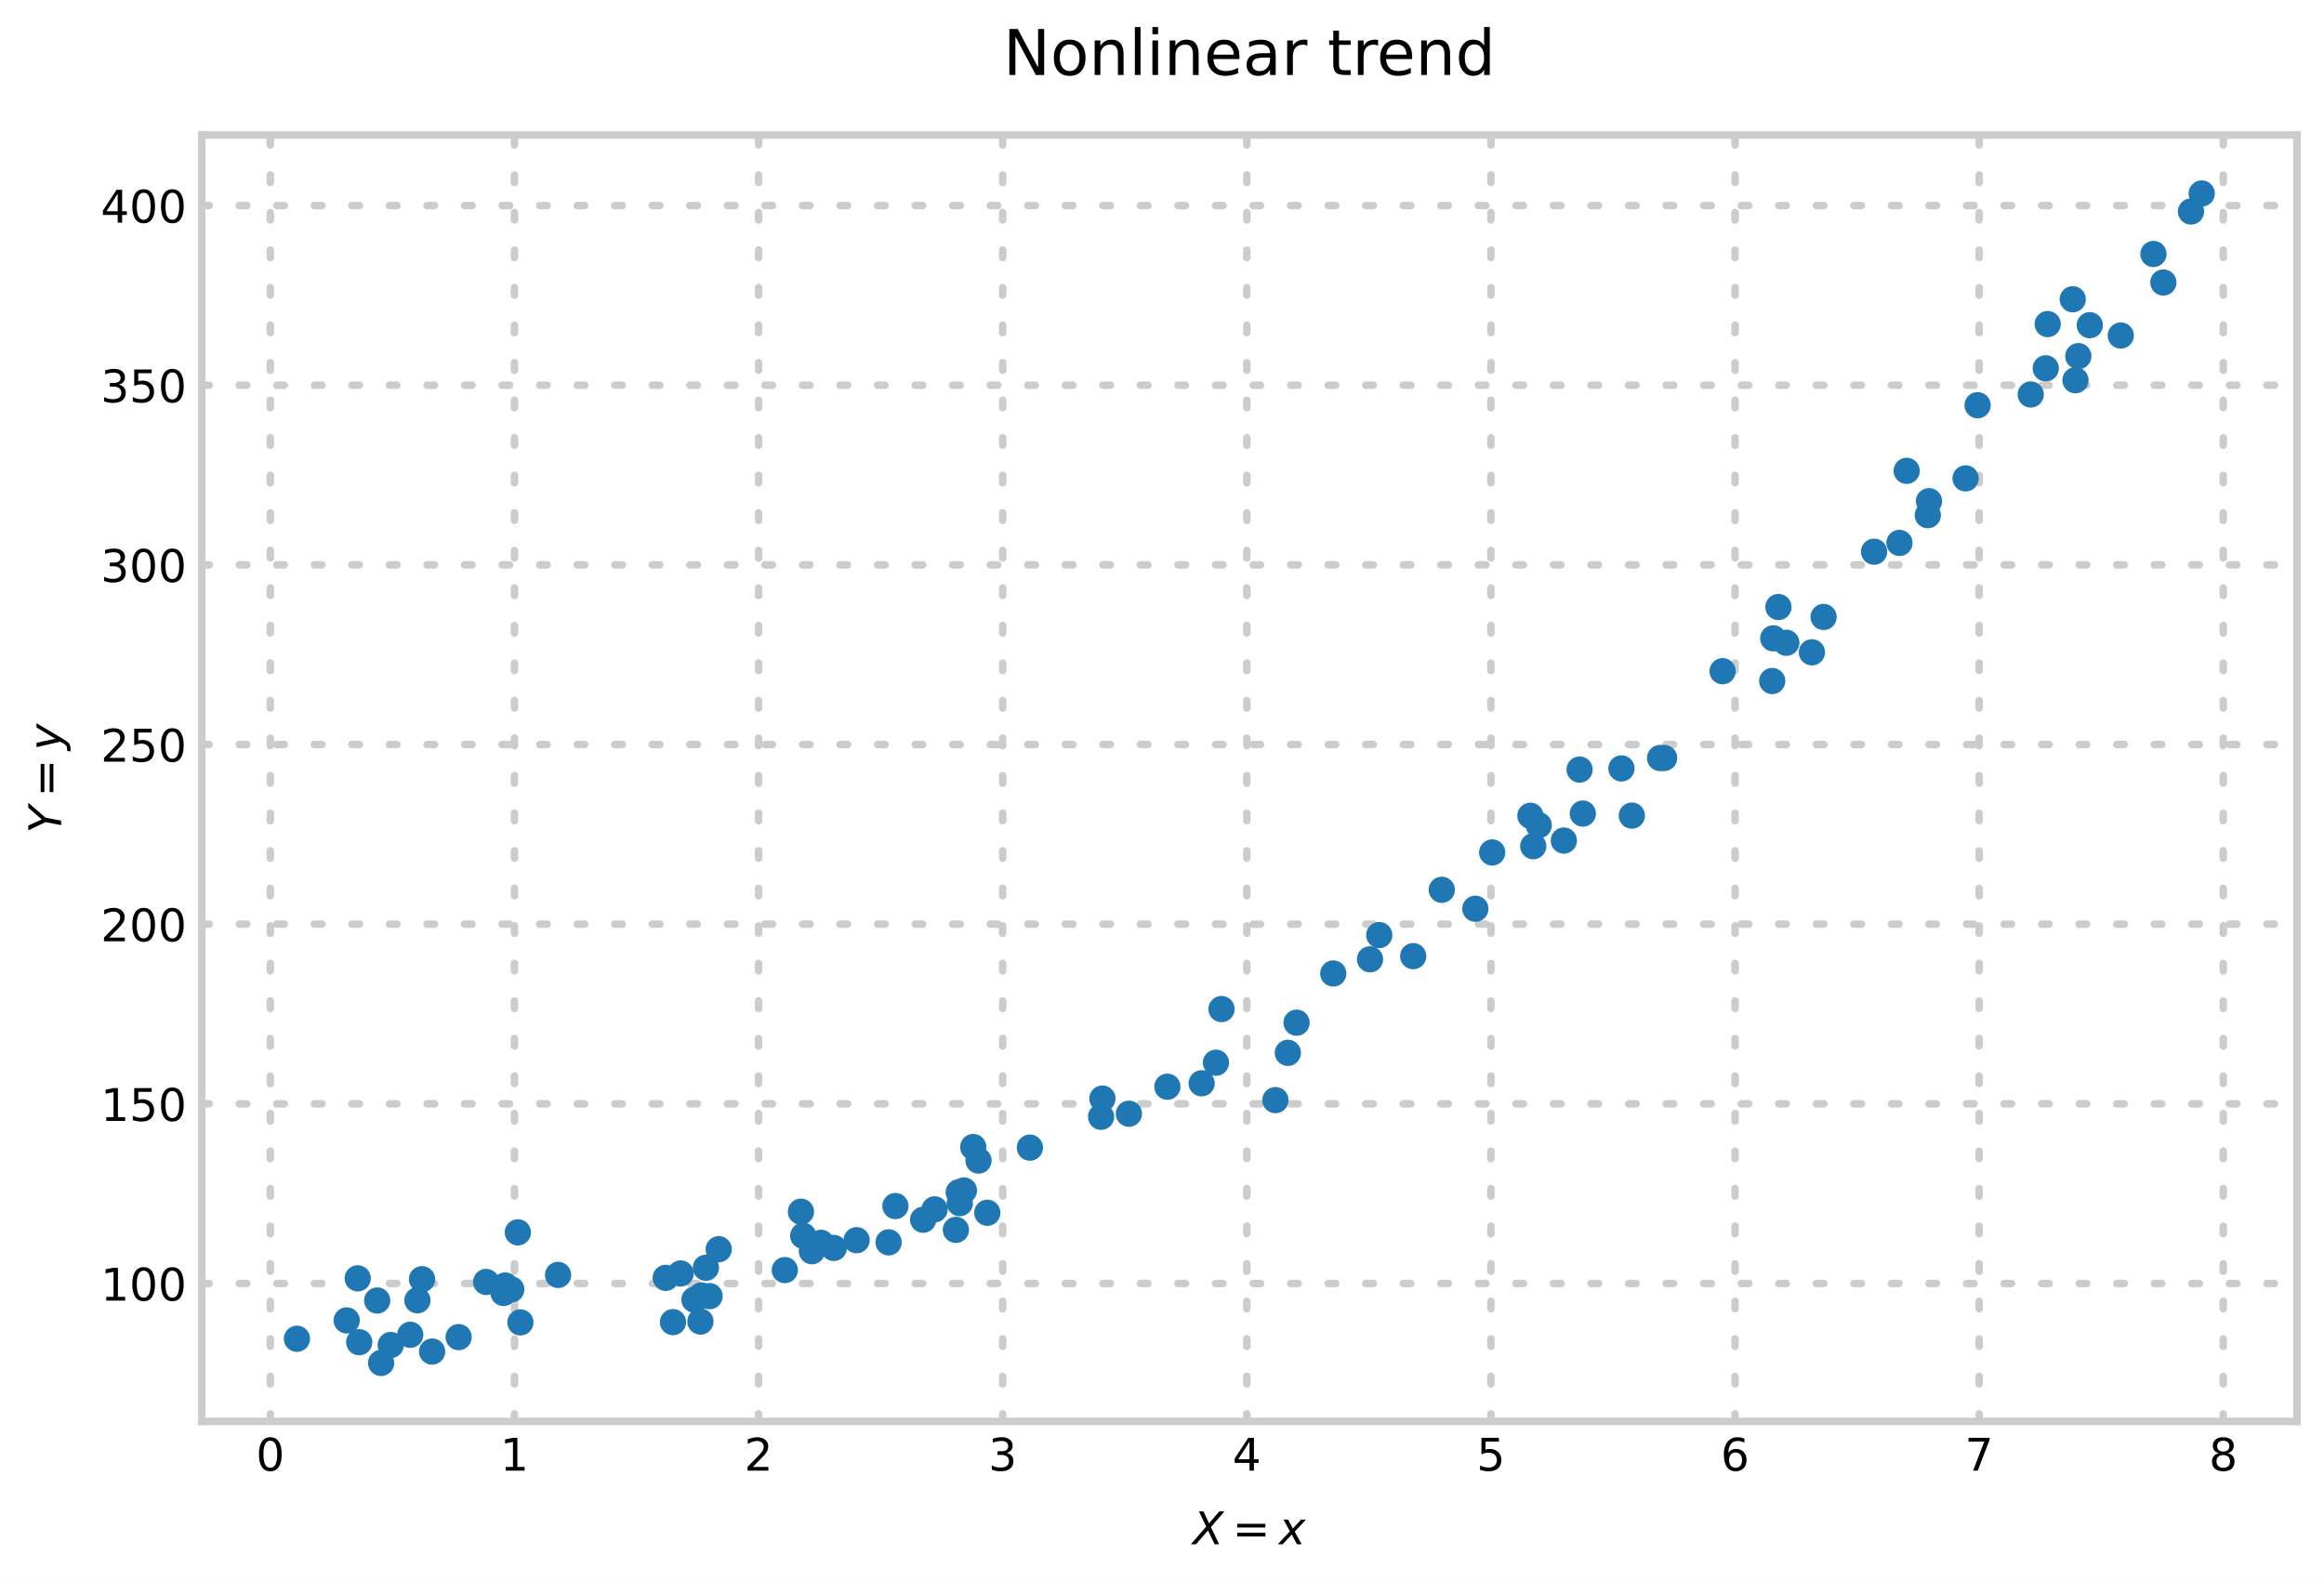
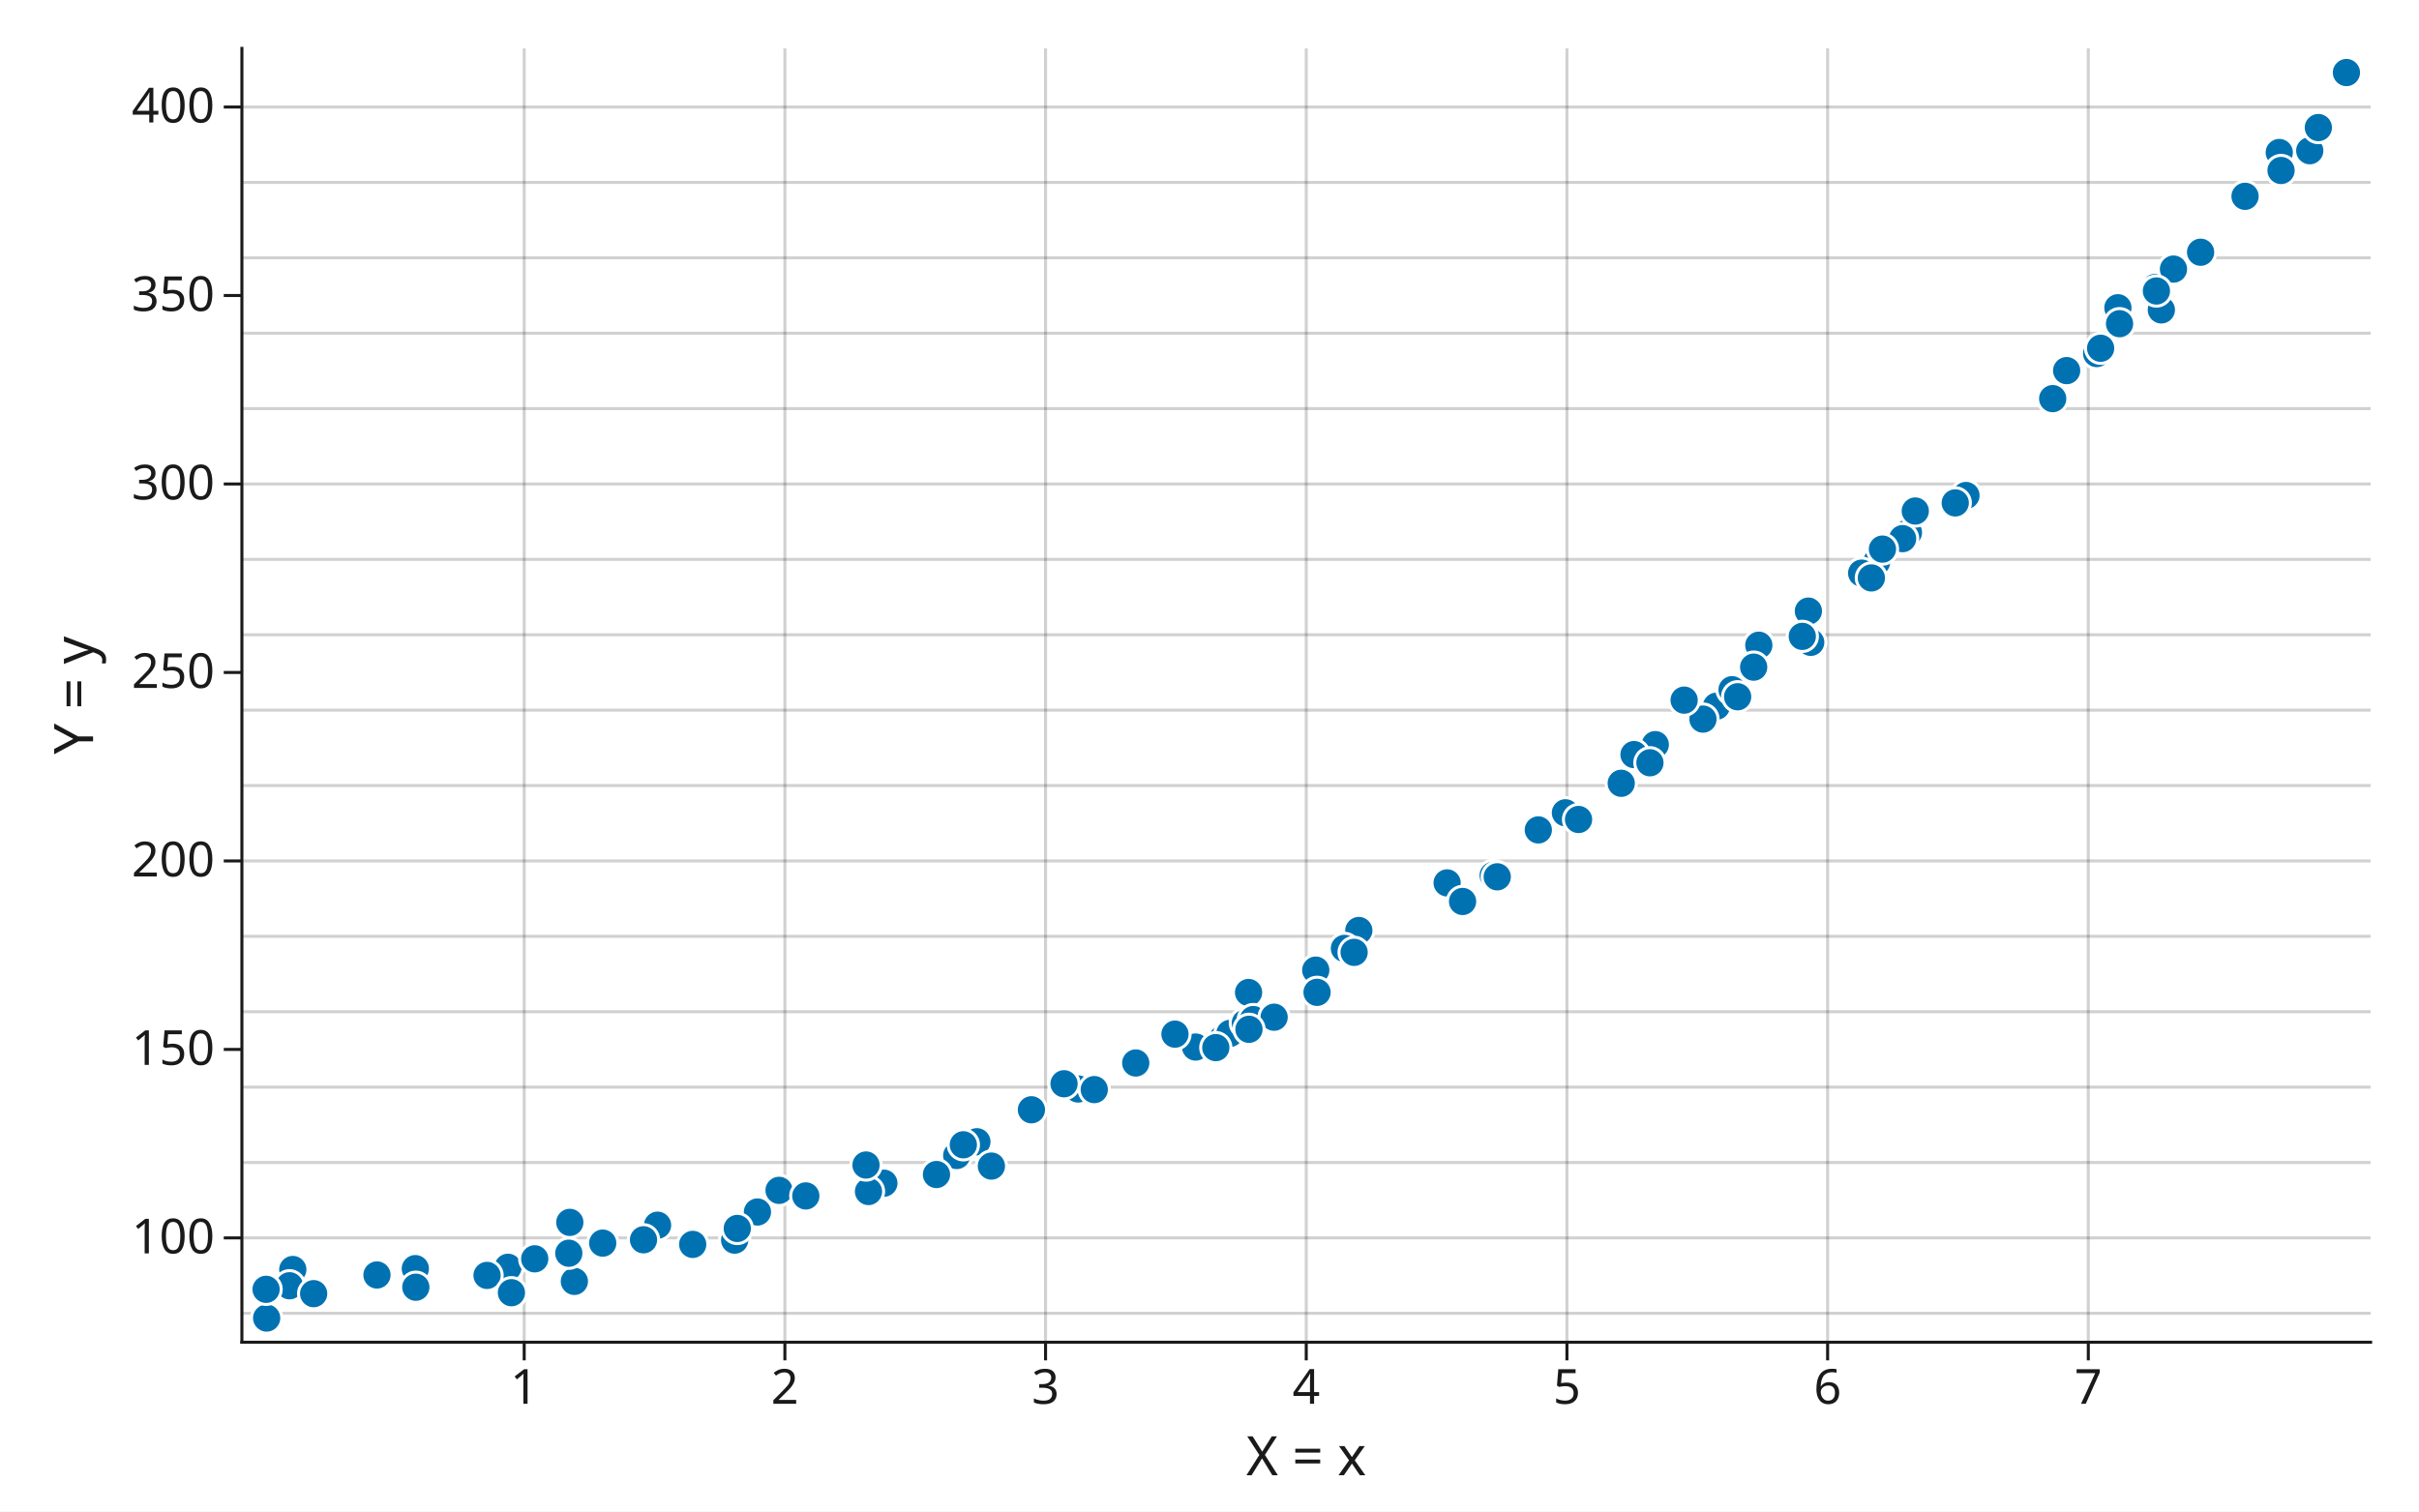
- <svg xmlns="http://www.w3.org/2000/svg" xmlns:xlink="http://www.w3.org/1999/xlink" width="618.919pt" height="421.031pt" viewBox="0 0 618.919 421.031" version="1.1">
-   <defs>
-     <style type="text/css">*{stroke-linejoin: round; stroke-linecap: butt}</style>
-   </defs>
-   <g id="figure_1">
-     <g id="patch_1">
-       <path d="M 0 421.031  L 618.919 421.031  L 618.919 0  L 0 0  z " style="fill: #ffffff" />
+ <svg xmlns="http://www.w3.org/2000/svg" width="680" height="425" viewBox="0 0 800 500" font-family="'Noto Sans', 'Helvetica Neue', Arial, sans-serif">
+   <rect width="800" height="500" fill="white" />
+   <svg color="#1a1a1a" y="0" x="0" viewBox="0 0 800 500" height="500" width="800" text-anchor="middle" font-size="16" fill="currentColor" class="plot-d6a7b5">
+     <style>:where(.plot-d6a7b5) {
+   --plot-background: white;
+   display: block;
+   height: auto;
+   height: intrinsic;
+   max-width: 100%;
+ }
+ :where(.plot-d6a7b5 text),
+ :where(.plot-d6a7b5 tspan) {
+   white-space: pre;
+ }</style>
+     <g stroke="currentColor" fill="none" aria-hidden="true" aria-label="y-axis tick">
+       <path d="M0,0L-6,0" transform="translate(80,409.49)" />
+       <path d="M0,0L-6,0" transform="translate(80,347.1423)" />
+       <path d="M0,0L-6,0" transform="translate(80,284.7947)" />
+       <path d="M0,0L-6,0" transform="translate(80,222.447)" />
+       <path d="M0,0L-6,0" transform="translate(80,160.0993)" />
+       <path d="M0,0L-6,0" transform="translate(80,97.75163)" />
+       <path d="M0,0L-6,0" transform="translate(80,35.40396)" />
    </g>
-     <g id="axes_1">
-       <g id="patch_2">
-         <path d="M 53.719 378.603  L 611.719 378.603  L 611.719 35.965  L 53.719 35.965  z " style="fill: #ffffff" />
-       </g>
-       <g id="matplotlib.axis_1">
-         <g id="xtick_1">
-           <g id="line2d_1">
-             <path d="M 71.994 378.603  L 71.994 35.965  " clip-path="url(#p47256a1ff5)" style="fill: none; stroke-dasharray: 2,8; stroke-dashoffset: 0; stroke: #cccccc; stroke-width: 2; stroke-linecap: round" />
-           </g>
-           <g id="line2d_2" />
-           <g id="text_1">
-             <g transform="translate(68.17608 391.7215) scale(0.12 -0.12)">
-               <defs>
-                 <path id="DejaVuSans-30" d="M 2034 4250  Q 1547 4250 1301 3770  Q 1056 3291 1056 2328  Q 1056 1369 1301 889  Q 1547 409 2034 409  Q 2525 409 2770 889  Q 3016 1369 3016 2328  Q 3016 3291 2770 3770  Q 2525 4250 2034 4250  z M 2034 4750  Q 2819 4750 3233 4129  Q 3647 3509 3647 2328  Q 3647 1150 3233 529  Q 2819 -91 2034 -91  Q 1250 -91 836 529  Q 422 1150 422 2328  Q 422 3509 836 4129  Q 1250 4750 2034 4750  z " transform="scale(0.015625)" />
-               </defs>
-               <use xlink:href="#DejaVuSans-30" />
-             </g>
-           </g>
-         </g>
-         <g id="xtick_2">
-           <g id="line2d_3">
-             <path d="M 137.006 378.603  L 137.006 35.965  " clip-path="url(#p47256a1ff5)" style="fill: none; stroke-dasharray: 2,8; stroke-dashoffset: 0; stroke: #cccccc; stroke-width: 2; stroke-linecap: round" />
-           </g>
-           <g id="line2d_4" />
-           <g id="text_2">
-             <g transform="translate(133.1889 391.7215) scale(0.12 -0.12)">
-               <defs>
-                 <path id="DejaVuSans-31" d="M 794 531  L 1825 531  L 1825 4091  L 703 3866  L 703 4441  L 1819 4666  L 2450 4666  L 2450 531  L 3481 531  L 3481 0  L 794 0  L 794 531  z " transform="scale(0.015625)" />
-               </defs>
-               <use xlink:href="#DejaVuSans-31" />
-             </g>
-           </g>
-         </g>
-         <g id="xtick_3">
-           <g id="line2d_5">
-             <path d="M 202.019 378.603  L 202.019 35.965  " clip-path="url(#p47256a1ff5)" style="fill: none; stroke-dasharray: 2,8; stroke-dashoffset: 0; stroke: #cccccc; stroke-width: 2; stroke-linecap: round" />
-           </g>
-           <g id="line2d_6" />
-           <g id="text_3">
-             <g transform="translate(198.2018 391.7215) scale(0.12 -0.12)">
-               <defs>
-                 <path id="DejaVuSans-32" d="M 1228 531  L 3431 531  L 3431 0  L 469 0  L 469 531  Q 828 903 1448 1529  Q 2069 2156 2228 2338  Q 2531 2678 2651 2914  Q 2772 3150 2772 3378  Q 2772 3750 2511 3984  Q 2250 4219 1831 4219  Q 1534 4219 1204 4116  Q 875 4013 500 3803  L 500 4441  Q 881 4594 1212 4672  Q 1544 4750 1819 4750  Q 2544 4750 2975 4387  Q 3406 4025 3406 3419  Q 3406 3131 3298 2873  Q 3191 2616 2906 2266  Q 2828 2175 2409 1742  Q 1991 1309 1228 531  z " transform="scale(0.015625)" />
-               </defs>
-               <use xlink:href="#DejaVuSans-32" />
-             </g>
-           </g>
-         </g>
-         <g id="xtick_4">
-           <g id="line2d_7">
-             <path d="M 267.032 378.603  L 267.032 35.965  " clip-path="url(#p47256a1ff5)" style="fill: none; stroke-dasharray: 2,8; stroke-dashoffset: 0; stroke: #cccccc; stroke-width: 2; stroke-linecap: round" />
-           </g>
-           <g id="line2d_8" />
-           <g id="text_4">
-             <g transform="translate(263.2146 391.7215) scale(0.12 -0.12)">
-               <defs>
-                 <path id="DejaVuSans-33" d="M 2597 2516  Q 3050 2419 3304 2112  Q 3559 1806 3559 1356  Q 3559 666 3084 287  Q 2609 -91 1734 -91  Q 1441 -91 1130 -33  Q 819 25 488 141  L 488 750  Q 750 597 1062 519  Q 1375 441 1716 441  Q 2309 441 2620 675  Q 2931 909 2931 1356  Q 2931 1769 2642 2001  Q 2353 2234 1838 2234  L 1294 2234  L 1294 2753  L 1863 2753  Q 2328 2753 2575 2939  Q 2822 3125 2822 3475  Q 2822 3834 2567 4026  Q 2313 4219 1838 4219  Q 1578 4219 1281 4162  Q 984 4106 628 3988  L 628 4550  Q 988 4650 1302 4700  Q 1616 4750 1894 4750  Q 2613 4750 3031 4423  Q 3450 4097 3450 3541  Q 3450 3153 3228 2886  Q 3006 2619 2597 2516  z " transform="scale(0.015625)" />
-               </defs>
-               <use xlink:href="#DejaVuSans-33" />
-             </g>
-           </g>
-         </g>
-         <g id="xtick_5">
-           <g id="line2d_9">
-             <path d="M 332.045 378.603  L 332.045 35.965  " clip-path="url(#p47256a1ff5)" style="fill: none; stroke-dasharray: 2,8; stroke-dashoffset: 0; stroke: #cccccc; stroke-width: 2; stroke-linecap: round" />
-           </g>
-           <g id="line2d_10" />
-           <g id="text_5">
-             <g transform="translate(328.2274 391.7215) scale(0.12 -0.12)">
-               <defs>
-                 <path id="DejaVuSans-34" d="M 2419 4116  L 825 1625  L 2419 1625  L 2419 4116  z M 2253 4666  L 3047 4666  L 3047 1625  L 3713 1625  L 3713 1100  L 3047 1100  L 3047 0  L 2419 0  L 2419 1100  L 313 1100  L 313 1709  L 2253 4666  z " transform="scale(0.015625)" />
-               </defs>
-               <use xlink:href="#DejaVuSans-34" />
-             </g>
-           </g>
-         </g>
-         <g id="xtick_6">
-           <g id="line2d_11">
-             <path d="M 397.058 378.603  L 397.058 35.965  " clip-path="url(#p47256a1ff5)" style="fill: none; stroke-dasharray: 2,8; stroke-dashoffset: 0; stroke: #cccccc; stroke-width: 2; stroke-linecap: round" />
-           </g>
-           <g id="line2d_12" />
-           <g id="text_6">
-             <g transform="translate(393.2403 391.7215) scale(0.12 -0.12)">
-               <defs>
-                 <path id="DejaVuSans-35" d="M 691 4666  L 3169 4666  L 3169 4134  L 1269 4134  L 1269 2991  Q 1406 3038 1543 3061  Q 1681 3084 1819 3084  Q 2600 3084 3056 2656  Q 3513 2228 3513 1497  Q 3513 744 3044 326  Q 2575 -91 1722 -91  Q 1428 -91 1123 -41  Q 819 9 494 109  L 494 744  Q 775 591 1075 516  Q 1375 441 1709 441  Q 2250 441 2565 725  Q 2881 1009 2881 1497  Q 2881 1984 2565 2268  Q 2250 2553 1709 2553  Q 1456 2553 1204 2497  Q 953 2441 691 2322  L 691 4666  z " transform="scale(0.015625)" />
-               </defs>
-               <use xlink:href="#DejaVuSans-35" />
-             </g>
-           </g>
-         </g>
-         <g id="xtick_7">
-           <g id="line2d_13">
-             <path d="M 462.071 378.603  L 462.071 35.965  " clip-path="url(#p47256a1ff5)" style="fill: none; stroke-dasharray: 2,8; stroke-dashoffset: 0; stroke: #cccccc; stroke-width: 2; stroke-linecap: round" />
-           </g>
-           <g id="line2d_14" />
-           <g id="text_7">
-             <g transform="translate(458.2531 391.7215) scale(0.12 -0.12)">
-               <defs>
-                 <path id="DejaVuSans-36" d="M 2113 2584  Q 1688 2584 1439 2293  Q 1191 2003 1191 1497  Q 1191 994 1439 701  Q 1688 409 2113 409  Q 2538 409 2786 701  Q 3034 994 3034 1497  Q 3034 2003 2786 2293  Q 2538 2584 2113 2584  z M 3366 4563  L 3366 3988  Q 3128 4100 2886 4159  Q 2644 4219 2406 4219  Q 1781 4219 1451 3797  Q 1122 3375 1075 2522  Q 1259 2794 1537 2939  Q 1816 3084 2150 3084  Q 2853 3084 3261 2657  Q 3669 2231 3669 1497  Q 3669 778 3244 343  Q 2819 -91 2113 -91  Q 1303 -91 875 529  Q 447 1150 447 2328  Q 447 3434 972 4092  Q 1497 4750 2381 4750  Q 2619 4750 2861 4703  Q 3103 4656 3366 4563  z " transform="scale(0.015625)" />
-               </defs>
-               <use xlink:href="#DejaVuSans-36" />
-             </g>
-           </g>
-         </g>
-         <g id="xtick_8">
-           <g id="line2d_15">
-             <path d="M 527.083 378.603  L 527.083 35.965  " clip-path="url(#p47256a1ff5)" style="fill: none; stroke-dasharray: 2,8; stroke-dashoffset: 0; stroke: #cccccc; stroke-width: 2; stroke-linecap: round" />
-           </g>
-           <g id="line2d_16" />
-           <g id="text_8">
-             <g transform="translate(523.266 391.7215) scale(0.12 -0.12)">
-               <defs>
-                 <path id="DejaVuSans-37" d="M 525 4666  L 3525 4666  L 3525 4397  L 1831 0  L 1172 0  L 2766 4134  L 525 4134  L 525 4666  z " transform="scale(0.015625)" />
-               </defs>
-               <use xlink:href="#DejaVuSans-37" />
-             </g>
-           </g>
-         </g>
-         <g id="xtick_9">
-           <g id="line2d_17">
-             <path d="M 592.096 378.603  L 592.096 35.965  " clip-path="url(#p47256a1ff5)" style="fill: none; stroke-dasharray: 2,8; stroke-dashoffset: 0; stroke: #cccccc; stroke-width: 2; stroke-linecap: round" />
-           </g>
-           <g id="line2d_18" />
-           <g id="text_9">
-             <g transform="translate(588.2788 391.7215) scale(0.12 -0.12)">
-               <defs>
-                 <path id="DejaVuSans-38" d="M 2034 2216  Q 1584 2216 1326 1975  Q 1069 1734 1069 1313  Q 1069 891 1326 650  Q 1584 409 2034 409  Q 2484 409 2743 651  Q 3003 894 3003 1313  Q 3003 1734 2745 1975  Q 2488 2216 2034 2216  z M 1403 2484  Q 997 2584 770 2862  Q 544 3141 544 3541  Q 544 4100 942 4425  Q 1341 4750 2034 4750  Q 2731 4750 3128 4425  Q 3525 4100 3525 3541  Q 3525 3141 3298 2862  Q 3072 2584 2669 2484  Q 3125 2378 3379 2068  Q 3634 1759 3634 1313  Q 3634 634 3220 271  Q 2806 -91 2034 -91  Q 1263 -91 848 271  Q 434 634 434 1313  Q 434 1759 690 2068  Q 947 2378 1403 2484  z M 1172 3481  Q 1172 3119 1398 2916  Q 1625 2713 2034 2713  Q 2441 2713 2670 2916  Q 2900 3119 2900 3481  Q 2900 3844 2670 4047  Q 2441 4250 2034 4250  Q 1625 4250 1398 4047  Q 1172 3844 1172 3481  z " transform="scale(0.015625)" />
-               </defs>
-               <use xlink:href="#DejaVuSans-38" />
-             </g>
-           </g>
-         </g>
-         <g id="text_10">
-           <g transform="translate(317.6587 411.3353) scale(0.12 -0.12)">
-             <defs>
-               <path id="DejaVuSans-Oblique-58" d="M 878 4666  L 1516 4666  L 2316 2981  L 3763 4666  L 4500 4666  L 2578 2438  L 3738 0  L 3103 0  L 2163 1966  L 459 0  L -275 0  L 1906 2509  L 878 4666  z " transform="scale(0.015625)" />
-               <path id="DejaVuSans-3d" d="M 678 2906  L 4684 2906  L 4684 2381  L 678 2381  L 678 2906  z M 678 1631  L 4684 1631  L 4684 1100  L 678 1100  L 678 1631  z " transform="scale(0.015625)" />
-               <path id="DejaVuSans-Oblique-78" d="M 3841 3500  L 2234 1784  L 3219 0  L 2559 0  L 1819 1388  L 531 0  L -166 0  L 1556 1844  L 641 3500  L 1300 3500  L 1972 2234  L 3144 3500  L 3841 3500  z " transform="scale(0.015625)" />
-             </defs>
-             <use xlink:href="#DejaVuSans-Oblique-58" transform="translate(0 0.09375)" />
-             <use xlink:href="#DejaVuSans-3d" transform="translate(87.98828 0.09375)" />
-             <use xlink:href="#DejaVuSans-Oblique-78" transform="translate(191.2598 0.09375)" />
-           </g>
-         </g>
-       </g>
-       <g id="matplotlib.axis_2">
-         <g id="ytick_1">
-           <g id="line2d_19">
-             <path d="M 53.719 341.864  L 611.719 341.864  " clip-path="url(#p47256a1ff5)" style="fill: none; stroke-dasharray: 2,8; stroke-dashoffset: 0; stroke: #cccccc; stroke-width: 2; stroke-linecap: round" />
-           </g>
-           <g id="line2d_20" />
-           <g id="text_11">
-             <g transform="translate(26.81375 346.423) scale(0.12 -0.12)">
-               <use xlink:href="#DejaVuSans-31" />
-               <use xlink:href="#DejaVuSans-30" x="63.623" />
-               <use xlink:href="#DejaVuSans-30" x="127.246" />
-             </g>
-           </g>
-         </g>
-         <g id="ytick_2">
-           <g id="line2d_21">
-             <path d="M 53.719 294.012  L 611.719 294.012  " clip-path="url(#p47256a1ff5)" style="fill: none; stroke-dasharray: 2,8; stroke-dashoffset: 0; stroke: #cccccc; stroke-width: 2; stroke-linecap: round" />
-           </g>
-           <g id="line2d_22" />
-           <g id="text_12">
-             <g transform="translate(26.81375 298.5706) scale(0.12 -0.12)">
-               <use xlink:href="#DejaVuSans-31" />
-               <use xlink:href="#DejaVuSans-35" x="63.623" />
-               <use xlink:href="#DejaVuSans-30" x="127.246" />
-             </g>
-           </g>
-         </g>
-         <g id="ytick_3">
-           <g id="line2d_23">
-             <path d="M 53.719 246.159  L 611.719 246.159  " clip-path="url(#p47256a1ff5)" style="fill: none; stroke-dasharray: 2,8; stroke-dashoffset: 0; stroke: #cccccc; stroke-width: 2; stroke-linecap: round" />
-           </g>
-           <g id="line2d_24" />
-           <g id="text_13">
-             <g transform="translate(26.81375 250.7182) scale(0.12 -0.12)">
-               <use xlink:href="#DejaVuSans-32" />
-               <use xlink:href="#DejaVuSans-30" x="63.623" />
-               <use xlink:href="#DejaVuSans-30" x="127.246" />
-             </g>
-           </g>
-         </g>
-         <g id="ytick_4">
-           <g id="line2d_25">
-             <path d="M 53.719 198.307  L 611.719 198.307  " clip-path="url(#p47256a1ff5)" style="fill: none; stroke-dasharray: 2,8; stroke-dashoffset: 0; stroke: #cccccc; stroke-width: 2; stroke-linecap: round" />
-           </g>
-           <g id="line2d_26" />
-           <g id="text_14">
-             <g transform="translate(26.81375 202.8658) scale(0.12 -0.12)">
-               <use xlink:href="#DejaVuSans-32" />
-               <use xlink:href="#DejaVuSans-35" x="63.623" />
-               <use xlink:href="#DejaVuSans-30" x="127.246" />
-             </g>
-           </g>
-         </g>
-         <g id="ytick_5">
-           <g id="line2d_27">
-             <path d="M 53.719 150.454  L 611.719 150.454  " clip-path="url(#p47256a1ff5)" style="fill: none; stroke-dasharray: 2,8; stroke-dashoffset: 0; stroke: #cccccc; stroke-width: 2; stroke-linecap: round" />
-           </g>
-           <g id="line2d_28" />
-           <g id="text_15">
-             <g transform="translate(26.81375 155.0134) scale(0.12 -0.12)">
-               <use xlink:href="#DejaVuSans-33" />
-               <use xlink:href="#DejaVuSans-30" x="63.623" />
-               <use xlink:href="#DejaVuSans-30" x="127.246" />
-             </g>
-           </g>
-         </g>
-         <g id="ytick_6">
-           <g id="line2d_29">
-             <path d="M 53.719 102.602  L 611.719 102.602  " clip-path="url(#p47256a1ff5)" style="fill: none; stroke-dasharray: 2,8; stroke-dashoffset: 0; stroke: #cccccc; stroke-width: 2; stroke-linecap: round" />
-           </g>
-           <g id="line2d_30" />
-           <g id="text_16">
-             <g transform="translate(26.81375 107.161) scale(0.12 -0.12)">
-               <use xlink:href="#DejaVuSans-33" />
-               <use xlink:href="#DejaVuSans-35" x="63.623" />
-               <use xlink:href="#DejaVuSans-30" x="127.246" />
-             </g>
-           </g>
-         </g>
-         <g id="ytick_7">
-           <g id="line2d_31">
-             <path d="M 53.719 54.75  L 611.719 54.75  " clip-path="url(#p47256a1ff5)" style="fill: none; stroke-dasharray: 2,8; stroke-dashoffset: 0; stroke: #cccccc; stroke-width: 2; stroke-linecap: round" />
-           </g>
-           <g id="line2d_32" />
-           <g id="text_17">
-             <g transform="translate(26.81375 59.3086) scale(0.12 -0.12)">
-               <use xlink:href="#DejaVuSans-34" />
-               <use xlink:href="#DejaVuSans-30" x="63.623" />
-               <use xlink:href="#DejaVuSans-30" x="127.246" />
-             </g>
-           </g>
-         </g>
-         <g id="text_18">
-           <g transform="translate(16.29375 221.9244) rotate(-90) scale(0.12 -0.12)">
-             <defs>
-               <path id="DejaVuSans-Oblique-59" d="M 403 4666  L 1081 4666  L 1953 2747  L 3616 4666  L 4325 4666  L 2209 2222  L 1778 0  L 1147 0  L 1575 2222  L 403 4666  z " transform="scale(0.015625)" />
-               <path id="DejaVuSans-Oblique-79" d="M 1588 -325  Q 1188 -997 936 -1164  Q 684 -1331 294 -1331  L -159 -1331  L -63 -850  L 269 -850  Q 509 -850 678 -719  Q 847 -588 1056 -206  L 1234 128  L 459 3500  L 1069 3500  L 1650 819  L 3256 3500  L 3859 3500  L 1588 -325  z " transform="scale(0.015625)" />
-             </defs>
-             <use xlink:href="#DejaVuSans-Oblique-59" transform="translate(0 0.09375)" />
-             <use xlink:href="#DejaVuSans-3d" transform="translate(80.56641 0.09375)" />
-             <use xlink:href="#DejaVuSans-Oblique-79" transform="translate(183.8379 0.09375)" />
-           </g>
-         </g>
-       </g>
-       <g id="line2d_33">
-         <defs>
-           <path id="m6519686f7f" d="M 0 3  C 0.796 3 1.559 2.684 2.121 2.121  C 2.684 1.559 3 0.796 3 0  C 3 -0.796 2.684 -1.559 2.121 -2.121  C 1.559 -2.684 0.796 -3 0 -3  C -0.796 -3 -1.559 -2.684 -2.121 -2.121  C -2.684 -1.559 -3 -0.796 -3 0  C -3 0.796 -2.684 1.559 -2.121 2.121  C -1.559 2.684 -0.796 3 0 3  z " style="stroke: #1f77b4" />
-         </defs>
-         <g clip-path="url(#p47256a1ff5)">
-           <use xlink:href="#m6519686f7f" x="260.592" y="309.126" style="fill: #1f77b4; stroke: #1f77b4" />
-           <use xlink:href="#m6519686f7f" x="421.533" y="216.7" style="fill: #1f77b4; stroke: #1f77b4" />
-           <use xlink:href="#m6519686f7f" x="213.911" y="329.154" style="fill: #1f77b4; stroke: #1f77b4" />
-           <use xlink:href="#m6519686f7f" x="188.977" y="345.239" style="fill: #1f77b4; stroke: #1f77b4" />
-           <use xlink:href="#m6519686f7f" x="79.082" y="356.595" style="fill: #1f77b4; stroke: #1f77b4" />
-           <use xlink:href="#m6519686f7f" x="134.098" y="344.391" style="fill: #1f77b4; stroke: #1f77b4" />
-           <use xlink:href="#m6519686f7f" x="109.256" y="355.533" style="fill: #1f77b4; stroke: #1f77b4" />
-           <use xlink:href="#m6519686f7f" x="187.997" y="337.678" style="fill: #1f77b4; stroke: #1f77b4" />
-           <use xlink:href="#m6519686f7f" x="179.227" y="352.158" style="fill: #1f77b4; stroke: #1f77b4" />
-           <use xlink:href="#m6519686f7f" x="181.264" y="339.197" style="fill: #1f77b4; stroke: #1f77b4" />
-           <use xlink:href="#m6519686f7f" x="583.498" y="56.338" style="fill: #1f77b4; stroke: #1f77b4" />
-           <use xlink:href="#m6519686f7f" x="138.59" y="352.229" style="fill: #1f77b4; stroke: #1f77b4" />
-           <use xlink:href="#m6519686f7f" x="409.793" y="219.804" style="fill: #1f77b4; stroke: #1f77b4" />
-           <use xlink:href="#m6519686f7f" x="137.909" y="328.245" style="fill: #1f77b4; stroke: #1f77b4" />
-           <use xlink:href="#m6519686f7f" x="475.729" y="171.206" style="fill: #1f77b4; stroke: #1f77b4" />
-           <use xlink:href="#m6519686f7f" x="408.33" y="225.386" style="fill: #1f77b4; stroke: #1f77b4" />
-           <use xlink:href="#m6519686f7f" x="392.905" y="242.051" style="fill: #1f77b4; stroke: #1f77b4" />
-           <use xlink:href="#m6519686f7f" x="442.112" y="201.908" style="fill: #1f77b4; stroke: #1f77b4" />
-           <use xlink:href="#m6519686f7f" x="245.848" y="324.889" style="fill: #1f77b4; stroke: #1f77b4" />
-           <use xlink:href="#m6519686f7f" x="472.241" y="170.023" style="fill: #1f77b4; stroke: #1f77b4" />
-           <use xlink:href="#m6519686f7f" x="523.465" y="127.422" style="fill: #1f77b4; stroke: #1f77b4" />
-           <use xlink:href="#m6519686f7f" x="355.069" y="259.296" style="fill: #1f77b4; stroke: #1f77b4" />
-           <use xlink:href="#m6519686f7f" x="254.568" y="327.585" style="fill: #1f77b4; stroke: #1f77b4" />
-           <use xlink:href="#m6519686f7f" x="544.82" y="98.105" style="fill: #1f77b4; stroke: #1f77b4" />
-           <use xlink:href="#m6519686f7f" x="216.226" y="333.28" style="fill: #1f77b4; stroke: #1f77b4" />
-           <use xlink:href="#m6519686f7f" x="573.5" y="67.65" style="fill: #1f77b4; stroke: #1f77b4" />
-           <use xlink:href="#m6519686f7f" x="293.241" y="297.467" style="fill: #1f77b4; stroke: #1f77b4" />
-           <use xlink:href="#m6519686f7f" x="397.395" y="227.055" style="fill: #1f77b4; stroke: #1f77b4" />
-           <use xlink:href="#m6519686f7f" x="186.535" y="352.004" style="fill: #1f77b4; stroke: #1f77b4" />
-           <use xlink:href="#m6519686f7f" x="443.185" y="201.893" style="fill: #1f77b4; stroke: #1f77b4" />
-           <use xlink:href="#m6519686f7f" x="255.605" y="320.47" style="fill: #1f77b4; stroke: #1f77b4" />
-           <use xlink:href="#m6519686f7f" x="320.018" y="288.544" style="fill: #1f77b4; stroke: #1f77b4" />
-           <use xlink:href="#m6519686f7f" x="209.01" y="338.296" style="fill: #1f77b4; stroke: #1f77b4" />
-           <use xlink:href="#m6519686f7f" x="148.631" y="339.586" style="fill: #1f77b4; stroke: #1f77b4" />
-           <use xlink:href="#m6519686f7f" x="507.774" y="125.412" style="fill: #1f77b4; stroke: #1f77b4" />
-           <use xlink:href="#m6519686f7f" x="184.946" y="346.174" style="fill: #1f77b4; stroke: #1f77b4" />
-           <use xlink:href="#m6519686f7f" x="323.827" y="283.061" style="fill: #1f77b4; stroke: #1f77b4" />
-           <use xlink:href="#m6519686f7f" x="248.908" y="322.123" style="fill: #1f77b4; stroke: #1f77b4" />
-           <use xlink:href="#m6519686f7f" x="586.355" y="51.54" style="fill: #1f77b4; stroke: #1f77b4" />
-           <use xlink:href="#m6519686f7f" x="300.64" y="296.649" style="fill: #1f77b4; stroke: #1f77b4" />
-           <use xlink:href="#m6519686f7f" x="129.475" y="341.458" style="fill: #1f77b4; stroke: #1f77b4" />
-           <use xlink:href="#m6519686f7f" x="255.33" y="317.588" style="fill: #1f77b4; stroke: #1f77b4" />
-           <use xlink:href="#m6519686f7f" x="540.816" y="105.08" style="fill: #1f77b4; stroke: #1f77b4" />
-           <use xlink:href="#m6519686f7f" x="293.596" y="292.609" style="fill: #1f77b4; stroke: #1f77b4" />
-           <use xlink:href="#m6519686f7f" x="526.676" y="107.936" style="fill: #1f77b4; stroke: #1f77b4" />
-           <use xlink:href="#m6519686f7f" x="431.816" y="204.681" style="fill: #1f77b4; stroke: #1f77b4" />
-           <use xlink:href="#m6519686f7f" x="473.623" y="161.688" style="fill: #1f77b4; stroke: #1f77b4" />
-           <use xlink:href="#m6519686f7f" x="104.059" y="358.254" style="fill: #1f77b4; stroke: #1f77b4" />
-           <use xlink:href="#m6519686f7f" x="177.294" y="340.372" style="fill: #1f77b4; stroke: #1f77b4" />
-           <use xlink:href="#m6519686f7f" x="136.16" y="343.439" style="fill: #1f77b4; stroke: #1f77b4" />
-           <use xlink:href="#m6519686f7f" x="545.333" y="86.325" style="fill: #1f77b4; stroke: #1f77b4" />
-           <use xlink:href="#m6519686f7f" x="345.299" y="272.4" style="fill: #1f77b4; stroke: #1f77b4" />
-           <use xlink:href="#m6519686f7f" x="458.756" y="178.782" style="fill: #1f77b4; stroke: #1f77b4" />
-           <use xlink:href="#m6519686f7f" x="364.863" y="255.519" style="fill: #1f77b4; stroke: #1f77b4" />
-           <use xlink:href="#m6519686f7f" x="111.167" y="346.346" style="fill: #1f77b4; stroke: #1f77b4" />
-           <use xlink:href="#m6519686f7f" x="238.459" y="321.237" style="fill: #1f77b4; stroke: #1f77b4" />
-           <use xlink:href="#m6519686f7f" x="471.973" y="181.392" style="fill: #1f77b4; stroke: #1f77b4" />
-           <use xlink:href="#m6519686f7f" x="553.495" y="94.866" style="fill: #1f77b4; stroke: #1f77b4" />
-           <use xlink:href="#m6519686f7f" x="513.407" y="137.224" style="fill: #1f77b4; stroke: #1f77b4" />
-           <use xlink:href="#m6519686f7f" x="505.857" y="144.607" style="fill: #1f77b4; stroke: #1f77b4" />
-           <use xlink:href="#m6519686f7f" x="274.28" y="305.683" style="fill: #1f77b4; stroke: #1f77b4" />
-           <use xlink:href="#m6519686f7f" x="482.537" y="173.747" style="fill: #1f77b4; stroke: #1f77b4" />
-           <use xlink:href="#m6519686f7f" x="376.359" y="254.68" style="fill: #1f77b4; stroke: #1f77b4" />
-           <use xlink:href="#m6519686f7f" x="499.099" y="146.954" style="fill: #1f77b4; stroke: #1f77b4" />
-           <use xlink:href="#m6519686f7f" x="420.671" y="204.984" style="fill: #1f77b4; stroke: #1f77b4" />
-           <use xlink:href="#m6519686f7f" x="112.391" y="340.718" style="fill: #1f77b4; stroke: #1f77b4" />
-           <use xlink:href="#m6519686f7f" x="95.663" y="357.502" style="fill: #1f77b4; stroke: #1f77b4" />
-           <use xlink:href="#m6519686f7f" x="262.935" y="323.028" style="fill: #1f77b4; stroke: #1f77b4" />
-           <use xlink:href="#m6519686f7f" x="122.143" y="356.154" style="fill: #1f77b4; stroke: #1f77b4" />
-           <use xlink:href="#m6519686f7f" x="186.798" y="345.059" style="fill: #1f77b4; stroke: #1f77b4" />
-           <use xlink:href="#m6519686f7f" x="342.977" y="280.431" style="fill: #1f77b4; stroke: #1f77b4" />
-           <use xlink:href="#m6519686f7f" x="407.574" y="217.282" style="fill: #1f77b4; stroke: #1f77b4" />
-           <use xlink:href="#m6519686f7f" x="416.476" y="223.888" style="fill: #1f77b4; stroke: #1f77b4" />
-           <use xlink:href="#m6519686f7f" x="552.734" y="101.28" style="fill: #1f77b4; stroke: #1f77b4" />
-           <use xlink:href="#m6519686f7f" x="236.654" y="330.907" style="fill: #1f77b4; stroke: #1f77b4" />
-           <use xlink:href="#m6519686f7f" x="552.01" y="79.709" style="fill: #1f77b4; stroke: #1f77b4" />
-           <use xlink:href="#m6519686f7f" x="367.316" y="249.07" style="fill: #1f77b4; stroke: #1f77b4" />
-           <use xlink:href="#m6519686f7f" x="222.052" y="332.398" style="fill: #1f77b4; stroke: #1f77b4" />
-           <use xlink:href="#m6519686f7f" x="256.703" y="317.083" style="fill: #1f77b4; stroke: #1f77b4" />
-           <use xlink:href="#m6519686f7f" x="92.327" y="351.698" style="fill: #1f77b4; stroke: #1f77b4" />
-           <use xlink:href="#m6519686f7f" x="513.722" y="133.499" style="fill: #1f77b4; stroke: #1f77b4" />
-           <use xlink:href="#m6519686f7f" x="576.136" y="75.242" style="fill: #1f77b4; stroke: #1f77b4" />
-           <use xlink:href="#m6519686f7f" x="134.535" y="342.408" style="fill: #1f77b4; stroke: #1f77b4" />
-           <use xlink:href="#m6519686f7f" x="485.653" y="164.332" style="fill: #1f77b4; stroke: #1f77b4" />
-           <use xlink:href="#m6519686f7f" x="95.261" y="340.502" style="fill: #1f77b4; stroke: #1f77b4" />
-           <use xlink:href="#m6519686f7f" x="115.079" y="359.998" style="fill: #1f77b4; stroke: #1f77b4" />
-           <use xlink:href="#m6519686f7f" x="564.799" y="89.366" style="fill: #1f77b4; stroke: #1f77b4" />
-           <use xlink:href="#m6519686f7f" x="383.965" y="237.004" style="fill: #1f77b4; stroke: #1f77b4" />
-           <use xlink:href="#m6519686f7f" x="434.585" y="217.244" style="fill: #1f77b4; stroke: #1f77b4" />
-           <use xlink:href="#m6519686f7f" x="101.497" y="363.029" style="fill: #1f77b4; stroke: #1f77b4" />
-           <use xlink:href="#m6519686f7f" x="556.546" y="86.614" style="fill: #1f77b4; stroke: #1f77b4" />
-           <use xlink:href="#m6519686f7f" x="259.193" y="305.527" style="fill: #1f77b4; stroke: #1f77b4" />
-           <use xlink:href="#m6519686f7f" x="310.892" y="289.456" style="fill: #1f77b4; stroke: #1f77b4" />
-           <use xlink:href="#m6519686f7f" x="218.656" y="331.031" style="fill: #1f77b4; stroke: #1f77b4" />
-           <use xlink:href="#m6519686f7f" x="100.454" y="346.402" style="fill: #1f77b4; stroke: #1f77b4" />
-           <use xlink:href="#m6519686f7f" x="228.132" y="330.333" style="fill: #1f77b4; stroke: #1f77b4" />
-           <use xlink:href="#m6519686f7f" x="191.405" y="332.742" style="fill: #1f77b4; stroke: #1f77b4" />
-           <use xlink:href="#m6519686f7f" x="339.661" y="293.024" style="fill: #1f77b4; stroke: #1f77b4" />
-           <use xlink:href="#m6519686f7f" x="213.297" y="322.748" style="fill: #1f77b4; stroke: #1f77b4" />
-           <use xlink:href="#m6519686f7f" x="325.307" y="268.769" style="fill: #1f77b4; stroke: #1f77b4" />
-         </g>
-       </g>
-       <g id="patch_3">
-         <path d="M 53.719 378.603  L 53.719 35.965  " style="fill: none; stroke: #cccccc; stroke-width: 2; stroke-linejoin: miter; stroke-linecap: square" />
-       </g>
-       <g id="patch_4">
-         <path d="M 611.719 378.603  L 611.719 35.965  " style="fill: none; stroke: #cccccc; stroke-width: 2; stroke-linejoin: miter; stroke-linecap: square" />
-       </g>
-       <g id="patch_5">
-         <path d="M 53.719 378.603  L 611.719 378.603  " style="fill: none; stroke: #cccccc; stroke-width: 2; stroke-linejoin: miter; stroke-linecap: square" />
-       </g>
-       <g id="patch_6">
-         <path d="M 53.719 35.965  L 611.719 35.965  " style="fill: none; stroke: #cccccc; stroke-width: 2; stroke-linejoin: miter; stroke-linecap: square" />
-       </g>
-       <g id="text_19">
-         <g transform="translate(267.1594 19.96538) scale(0.168 -0.168)">
-           <defs>
-             <path id="DejaVuSans-4e" d="M 628 4666  L 1478 4666  L 3547 763  L 3547 4666  L 4159 4666  L 4159 0  L 3309 0  L 1241 3903  L 1241 0  L 628 0  L 628 4666  z " transform="scale(0.015625)" />
-             <path id="DejaVuSans-6f" d="M 1959 3097  Q 1497 3097 1228 2736  Q 959 2375 959 1747  Q 959 1119 1226 758  Q 1494 397 1959 397  Q 2419 397 2687 759  Q 2956 1122 2956 1747  Q 2956 2369 2687 2733  Q 2419 3097 1959 3097  z M 1959 3584  Q 2709 3584 3137 3096  Q 3566 2609 3566 1747  Q 3566 888 3137 398  Q 2709 -91 1959 -91  Q 1206 -91 779 398  Q 353 888 353 1747  Q 353 2609 779 3096  Q 1206 3584 1959 3584  z " transform="scale(0.015625)" />
-             <path id="DejaVuSans-6e" d="M 3513 2113  L 3513 0  L 2938 0  L 2938 2094  Q 2938 2591 2744 2837  Q 2550 3084 2163 3084  Q 1697 3084 1428 2787  Q 1159 2491 1159 1978  L 1159 0  L 581 0  L 581 3500  L 1159 3500  L 1159 2956  Q 1366 3272 1645 3428  Q 1925 3584 2291 3584  Q 2894 3584 3203 3211  Q 3513 2838 3513 2113  z " transform="scale(0.015625)" />
-             <path id="DejaVuSans-6c" d="M 603 4863  L 1178 4863  L 1178 0  L 603 0  L 603 4863  z " transform="scale(0.015625)" />
-             <path id="DejaVuSans-69" d="M 603 3500  L 1178 3500  L 1178 0  L 603 0  L 603 3500  z M 603 4863  L 1178 4863  L 1178 4134  L 603 4134  L 603 4863  z " transform="scale(0.015625)" />
-             <path id="DejaVuSans-65" d="M 3597 1894  L 3597 1613  L 953 1613  Q 991 1019 1311 708  Q 1631 397 2203 397  Q 2534 397 2845 478  Q 3156 559 3463 722  L 3463 178  Q 3153 47 2828 -22  Q 2503 -91 2169 -91  Q 1331 -91 842 396  Q 353 884 353 1716  Q 353 2575 817 3079  Q 1281 3584 2069 3584  Q 2775 3584 3186 3129  Q 3597 2675 3597 1894  z M 3022 2063  Q 3016 2534 2758 2815  Q 2500 3097 2075 3097  Q 1594 3097 1305 2825  Q 1016 2553 972 2059  L 3022 2063  z " transform="scale(0.015625)" />
-             <path id="DejaVuSans-61" d="M 2194 1759  Q 1497 1759 1228 1600  Q 959 1441 959 1056  Q 959 750 1161 570  Q 1363 391 1709 391  Q 2188 391 2477 730  Q 2766 1069 2766 1631  L 2766 1759  L 2194 1759  z M 3341 1997  L 3341 0  L 2766 0  L 2766 531  Q 2569 213 2275 61  Q 1981 -91 1556 -91  Q 1019 -91 701 211  Q 384 513 384 1019  Q 384 1609 779 1909  Q 1175 2209 1959 2209  L 2766 2209  L 2766 2266  Q 2766 2663 2505 2880  Q 2244 3097 1772 3097  Q 1472 3097 1187 3025  Q 903 2953 641 2809  L 641 3341  Q 956 3463 1253 3523  Q 1550 3584 1831 3584  Q 2591 3584 2966 3190  Q 3341 2797 3341 1997  z " transform="scale(0.015625)" />
-             <path id="DejaVuSans-72" d="M 2631 2963  Q 2534 3019 2420 3045  Q 2306 3072 2169 3072  Q 1681 3072 1420 2755  Q 1159 2438 1159 1844  L 1159 0  L 581 0  L 581 3500  L 1159 3500  L 1159 2956  Q 1341 3275 1631 3429  Q 1922 3584 2338 3584  Q 2397 3584 2469 3576  Q 2541 3569 2628 3553  L 2631 2963  z " transform="scale(0.015625)" />
-             <path id="DejaVuSans-20" transform="scale(0.015625)" />
-             <path id="DejaVuSans-74" d="M 1172 4494  L 1172 3500  L 2356 3500  L 2356 3053  L 1172 3053  L 1172 1153  Q 1172 725 1289 603  Q 1406 481 1766 481  L 2356 481  L 2356 0  L 1766 0  Q 1100 0 847 248  Q 594 497 594 1153  L 594 3053  L 172 3053  L 172 3500  L 594 3500  L 594 4494  L 1172 4494  z " transform="scale(0.015625)" />
-             <path id="DejaVuSans-64" d="M 2906 2969  L 2906 4863  L 3481 4863  L 3481 0  L 2906 0  L 2906 525  Q 2725 213 2448 61  Q 2172 -91 1784 -91  Q 1150 -91 751 415  Q 353 922 353 1747  Q 353 2572 751 3078  Q 1150 3584 1784 3584  Q 2172 3584 2448 3432  Q 2725 3281 2906 2969  z M 947 1747  Q 947 1113 1208 752  Q 1469 391 1925 391  Q 2381 391 2643 752  Q 2906 1113 2906 1747  Q 2906 2381 2643 2742  Q 2381 3103 1925 3103  Q 1469 3103 1208 2742  Q 947 2381 947 1747  z " transform="scale(0.015625)" />
-           </defs>
-           <use xlink:href="#DejaVuSans-4e" />
-           <use xlink:href="#DejaVuSans-6f" x="74.805" />
-           <use xlink:href="#DejaVuSans-6e" x="135.986" />
-           <use xlink:href="#DejaVuSans-6c" x="199.365" />
-           <use xlink:href="#DejaVuSans-69" x="227.148" />
-           <use xlink:href="#DejaVuSans-6e" x="254.932" />
-           <use xlink:href="#DejaVuSans-65" x="318.311" />
-           <use xlink:href="#DejaVuSans-61" x="379.834" />
-           <use xlink:href="#DejaVuSans-72" x="441.113" />
-           <use xlink:href="#DejaVuSans-20" x="482.227" />
-           <use xlink:href="#DejaVuSans-74" x="514.014" />
-           <use xlink:href="#DejaVuSans-72" x="553.223" />
-           <use xlink:href="#DejaVuSans-65" x="592.086" />
-           <use xlink:href="#DejaVuSans-6e" x="653.609" />
-           <use xlink:href="#DejaVuSans-64" x="716.988" />
-         </g>
+     <g transform="translate(-9,0)" font-variant="tabular-nums" text-anchor="end" aria-label="y-axis tick label">
+       <text transform="translate(80,409.49)" y="0.32em">100</text>
+       <text transform="translate(80,347.1423)" y="0.32em">150</text>
+       <text transform="translate(80,284.7947)" y="0.32em">200</text>
+       <text transform="translate(80,222.447)" y="0.32em">250</text>
+       <text transform="translate(80,160.0993)" y="0.32em">300</text>
+       <text transform="translate(80,97.75163)" y="0.32em">350</text>
+       <text transform="translate(80,35.40396)" y="0.32em">400</text>
+     </g>
+     <g font-size="18" transform="translate(-62,0)" aria-label="y-axis label">
+       <text transform="translate(80,230) rotate(-90)" y="0.71em">Y = y</text>
+     </g>
+     <g stroke="currentColor" fill="none" aria-hidden="true" aria-label="x-axis tick">
+       <path d="M0,0L0,6" transform="translate(173.3597,444)" />
+       <path d="M0,0L0,6" transform="translate(259.572,444)" />
+       <path d="M0,0L0,6" transform="translate(345.7843,444)" />
+       <path d="M0,0L0,6" transform="translate(431.9966,444)" />
+       <path d="M0,0L0,6" transform="translate(518.2089,444)" />
+       <path d="M0,0L0,6" transform="translate(604.4212,444)" />
+       <path d="M0,0L0,6" transform="translate(690.6335,444)" />
+     </g>
+     <g transform="translate(0,9)" font-variant="tabular-nums" aria-label="x-axis tick label">
+       <text transform="translate(173.3597,444)" y="0.71em">1</text>
+       <text transform="translate(259.572,444)" y="0.71em">2</text>
+       <text transform="translate(345.7843,444)" y="0.71em">3</text>
+       <text transform="translate(431.9966,444)" y="0.71em">4</text>
+       <text transform="translate(518.2089,444)" y="0.71em">5</text>
+       <text transform="translate(604.4212,444)" y="0.71em">6</text>
+       <text transform="translate(690.6335,444)" y="0.71em">7</text>
+     </g>
+     <g font-size="18" transform="translate(0,44)" aria-label="x-axis label">
+       <text transform="translate(432,444)">X = x</text>
+     </g>
+     <g stroke-opacity="0.18" stroke="#000" aria-hidden="true" aria-label="x-grid">
+       <line y2="444" y1="16" x2="173.36" x1="173.36" />
+       <line y2="444" y1="16" x2="259.572" x1="259.572" />
+       <line y2="444" y1="16" x2="345.784" x1="345.784" />
+       <line y2="444" y1="16" x2="431.997" x1="431.997" />
+       <line y2="444" y1="16" x2="518.209" x1="518.209" />
+       <line y2="444" y1="16" x2="604.421" x1="604.421" />
+       <line y2="444" y1="16" x2="690.633" x1="690.633" />
+     </g>
+     <g stroke-opacity="0.18" stroke="#000" aria-hidden="true" aria-label="y-grid">
+       <line y2="434.429" y1="434.429" x2="784" x1="80" />
+       <line y2="409.49" y1="409.49" x2="784" x1="80" />
+       <line y2="384.551" y1="384.551" x2="784" x1="80" />
+       <line y2="359.612" y1="359.612" x2="784" x1="80" />
+       <line y2="334.673" y1="334.673" x2="784" x1="80" />
+       <line y2="309.734" y1="309.734" x2="784" x1="80" />
+       <line y2="284.795" y1="284.795" x2="784" x1="80" />
+       <line y2="259.856" y1="259.856" x2="784" x1="80" />
+       <line y2="234.917" y1="234.917" x2="784" x1="80" />
+       <line y2="209.977" y1="209.977" x2="784" x1="80" />
+       <line y2="185.038" y1="185.038" x2="784" x1="80" />
+       <line y2="160.099" y1="160.099" x2="784" x1="80" />
+       <line y2="135.16" y1="135.16" x2="784" x1="80" />
+       <line y2="110.221" y1="110.221" x2="784" x1="80" />
+       <line y2="85.282" y1="85.282" x2="784" x1="80" />
+       <line y2="60.343" y1="60.343" x2="784" x1="80" />
+       <line y2="35.404" y1="35.404" x2="784" x1="80" />
+     </g>
+     <clipPath id="plot-clip-3">
+       <rect height="428" width="704" y="16" x="80" />
+     </clipPath>
+     <g clip-path="url(#plot-clip-3)" aria-label="dot">
+       <g stroke="white" fill="#0072B2">
+         <circle r="5" cy="400.923" cx="250.498" />
+         <circle r="5" cy="343.535" cx="404.391" />
+         <circle r="5" cy="405.287" cx="217.466" />
+         <circle r="5" cy="212.478" cx="598.834" />
+         <circle r="5" cy="213.436" cx="581.668" />
+         <circle r="5" cy="419.21" cx="168" />
+         <circle r="5" cy="411.641" cx="229.087" />
+         <circle r="5" cy="328.314" cx="412.921" />
+         <circle r="5" cy="307.805" cx="449.383" />
+         <circle r="5" cy="233.617" cx="567.656" />
+         <circle r="5" cy="228.151" cx="572.817" />
+         <circle r="5" cy="421.897" cx="161.076" />
+         <circle r="5" cy="292.058" cx="478.587" />
+         <circle r="5" cy="176.147" cx="631.148" />
+         <circle r="5" cy="341.849" cx="406.755" />
+         <circle r="5" cy="346.356" cx="395.402" />
+         <circle r="5" cy="419.943" cx="96.832" />
+         <circle r="5" cy="377.685" cx="323.077" />
+         <circle r="5" cy="49.856" cx="763.87" />
+         <circle r="5" cy="351.626" cx="375.607" />
+         <circle r="5" cy="95.094" cx="712.724" />
+         <circle r="5" cy="246.319" cx="547.427" />
+         <circle r="5" cy="202.152" cx="598.061" />
+         <circle r="5" cy="360.227" cx="356.537" />
+         <circle r="5" cy="393.761" cx="257.65" />
+         <circle r="5" cy="423.873" cx="189.952" />
+         <circle r="5" cy="410.112" cx="212.82" />
+         <circle r="5" cy="414.558" cx="188.111" />
+         <circle r="5" cy="419.652" cx="137.358" />
+         <circle r="5" cy="367.109" cx="341.106" />
+         <circle r="5" cy="313.725" cx="444.621" />
+         <circle r="5" cy="382.233" cx="316.401" />
+         <circle r="5" cy="391.391" cx="292.307" />
+         <circle r="5" cy="289.539" cx="493.817" />
+         <circle r="5" cy="178.181" cx="629.222" />
+         <circle r="5" cy="338.373" cx="411.855" />
+         <circle r="5" cy="388.522" cx="309.711" />
+         <circle r="5" cy="163.909" cx="650.176" />
+         <circle r="5" cy="185.923" cx="620.625" />
+         <circle r="5" cy="131.863" cx="678.857" />
+         <circle r="5" cy="237.874" cx="563.199" />
+         <circle r="5" cy="122.595" cx="683.475" />
+         <circle r="5" cy="220.686" cx="579.966" />
+         <circle r="5" cy="83.437" cx="727.77" />
+         <circle r="5" cy="394.143" cx="287.227" />
+         <circle r="5" cy="411.211" cx="199.329" />
+         <circle r="5" cy="101.803" cx="700.42" />
+         <circle r="5" cy="89.013" cx="718.802" />
+         <circle r="5" cy="107.075" cx="700.966" />
+         <circle r="5" cy="410.23" cx="242.963" />
+         <circle r="5" cy="315.033" cx="447.831" />
+         <circle r="5" cy="116.953" cx="693.403" />
+         <circle r="5" cy="436" cx="88.186" />
+         <circle r="5" cy="425.323" cx="95.755" />
+         <circle r="5" cy="268.869" cx="517.709" />
+         <circle r="5" cy="342.086" cx="388.577" />
+         <circle r="5" cy="385.731" cx="327.873" />
+         <circle r="5" cy="274.53" cx="508.748" />
+         <circle r="5" cy="259.105" cx="536.162" />
+         <circle r="5" cy="181.637" cx="622.554" />
+         <circle r="5" cy="346.547" cx="402.088" />
+         <circle r="5" cy="50.449" cx="753.79" />
+         <circle r="5" cy="404.355" cx="188.446" />
+         <circle r="5" cy="189.589" cx="615.678" />
+         <circle r="5" cy="427.62" cx="169.139" />
+         <circle r="5" cy="290.049" cx="495.161" />
+         <circle r="5" cy="210.507" cx="596.046" />
+         <circle r="5" cy="395.606" cx="266.496" />
+         <circle r="5" cy="191.173" cx="618.893" />
+         <circle r="5" cy="337.266" cx="414.485" />
+         <circle r="5" cy="416.411" cx="176.844" />
+         <circle r="5" cy="96.581" cx="712.339" />
+         <circle r="5" cy="427.934" cx="103.728" />
+         <circle r="5" cy="271.082" cx="522.053" />
+         <circle r="5" cy="24" cx="776" />
+         <circle r="5" cy="421.754" cx="124.67" />
+         <circle r="5" cy="115.204" cx="694.707" />
+         <circle r="5" cy="426.502" cx="88" />
+         <circle r="5" cy="102.51" cx="714.79" />
+         <circle r="5" cy="298.2" cx="483.693" />
+         <circle r="5" cy="360.431" cx="361.896" />
+         <circle r="5" cy="249.61" cx="540.39" />
+         <circle r="5" cy="252.318" cx="545.659" />
+         <circle r="5" cy="231.597" cx="556.972" />
+         <circle r="5" cy="166.355" cx="646.631" />
+         <circle r="5" cy="320.913" cx="435.142" />
+         <circle r="5" cy="230.484" cx="574.665" />
+         <circle r="5" cy="425.809" cx="137.521" />
+         <circle r="5" cy="358.499" cx="351.892" />
+         <circle r="5" cy="64.938" cx="742.471" />
+         <circle r="5" cy="336.486" cx="421.371" />
+         <circle r="5" cy="42.197" cx="766.712" />
+         <circle r="5" cy="328.262" cx="435.571" />
+         <circle r="5" cy="406.364" cx="243.83" />
+         <circle r="5" cy="96.259" cx="713.16" />
+         <circle r="5" cy="56.398" cx="754.379" />
+         <circle r="5" cy="169.044" cx="633.413" />
+         <circle r="5" cy="378.69" cx="318.59" />
+         <circle r="5" cy="385.381" cx="286.407" />
+         <circle r="5" cy="340.486" cx="413.058" />
      </g>
    </g>
-   </g>
-   <defs>
-     <clipPath id="p47256a1ff5">
-       <rect x="53.719" y="35.965" width="558" height="342.638" />
-     </clipPath>
-   </defs>
+     <line y2="444" y1="444" x2="784" x1="80" stroke-linecap="square" stroke="currentColor" aria-label="frame" />
+     <line y2="444" y1="16" x2="80" x1="80" stroke-linecap="square" stroke="currentColor" aria-label="frame" />
+   </svg>
</svg>
